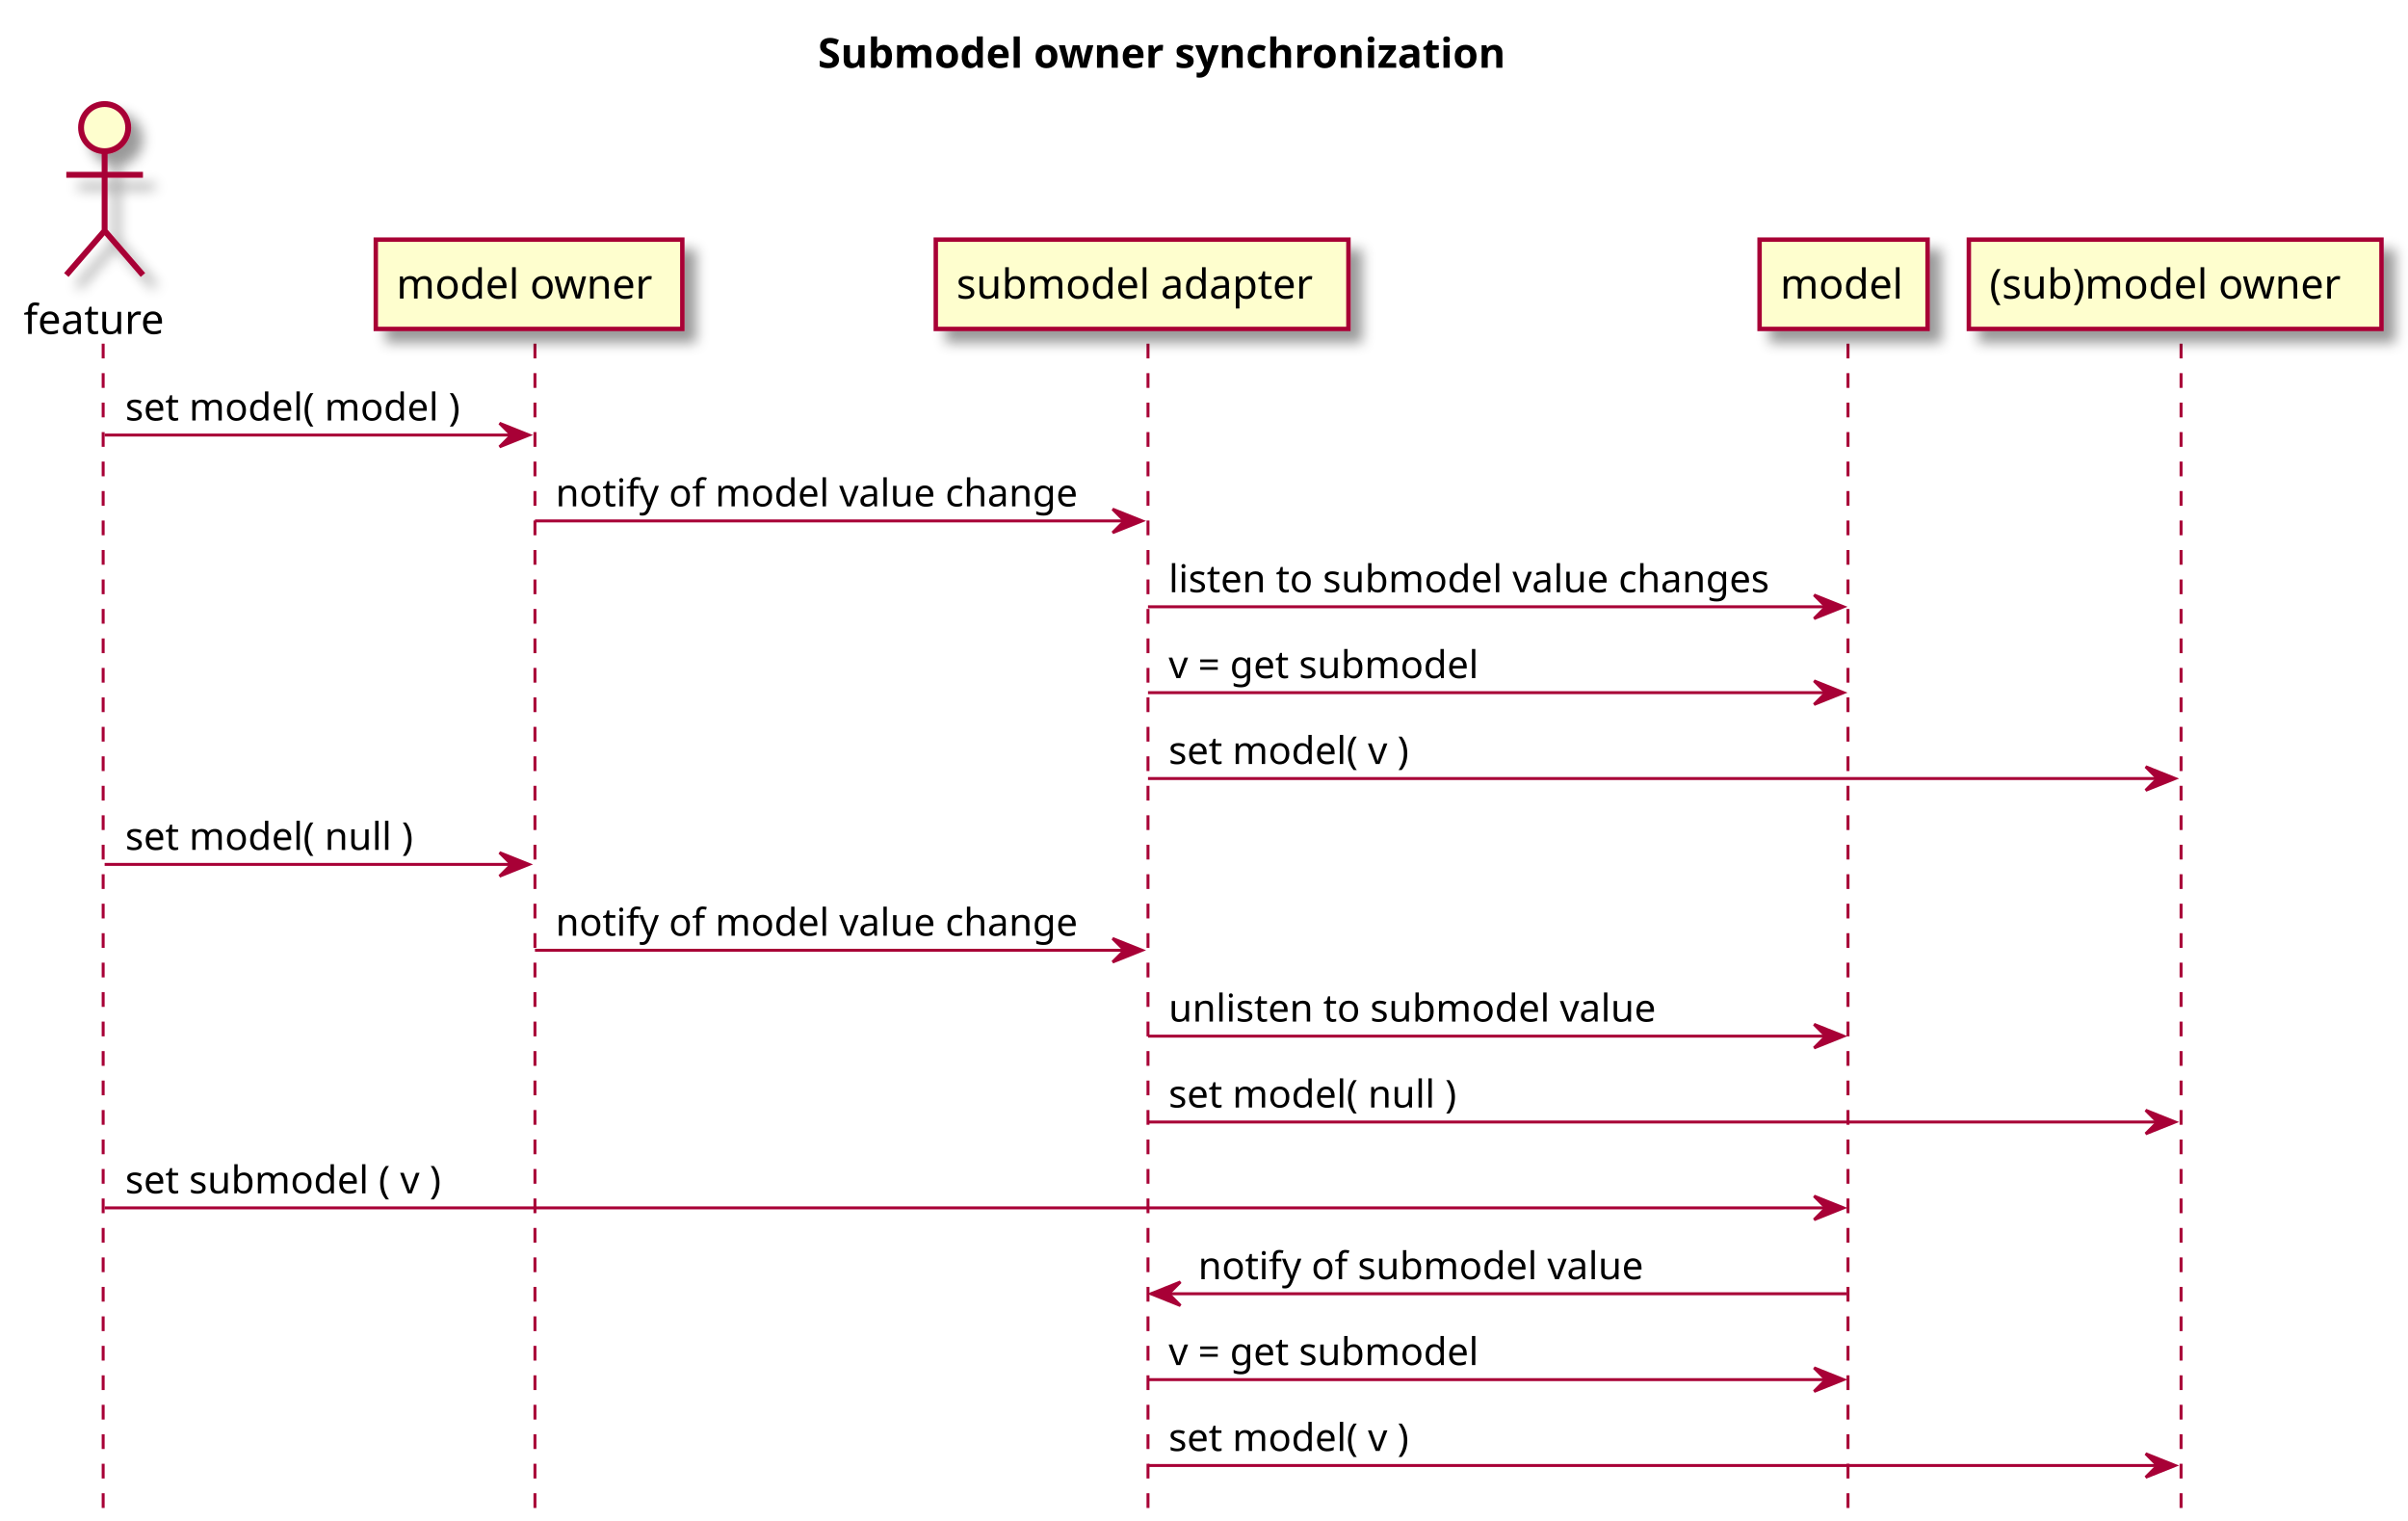
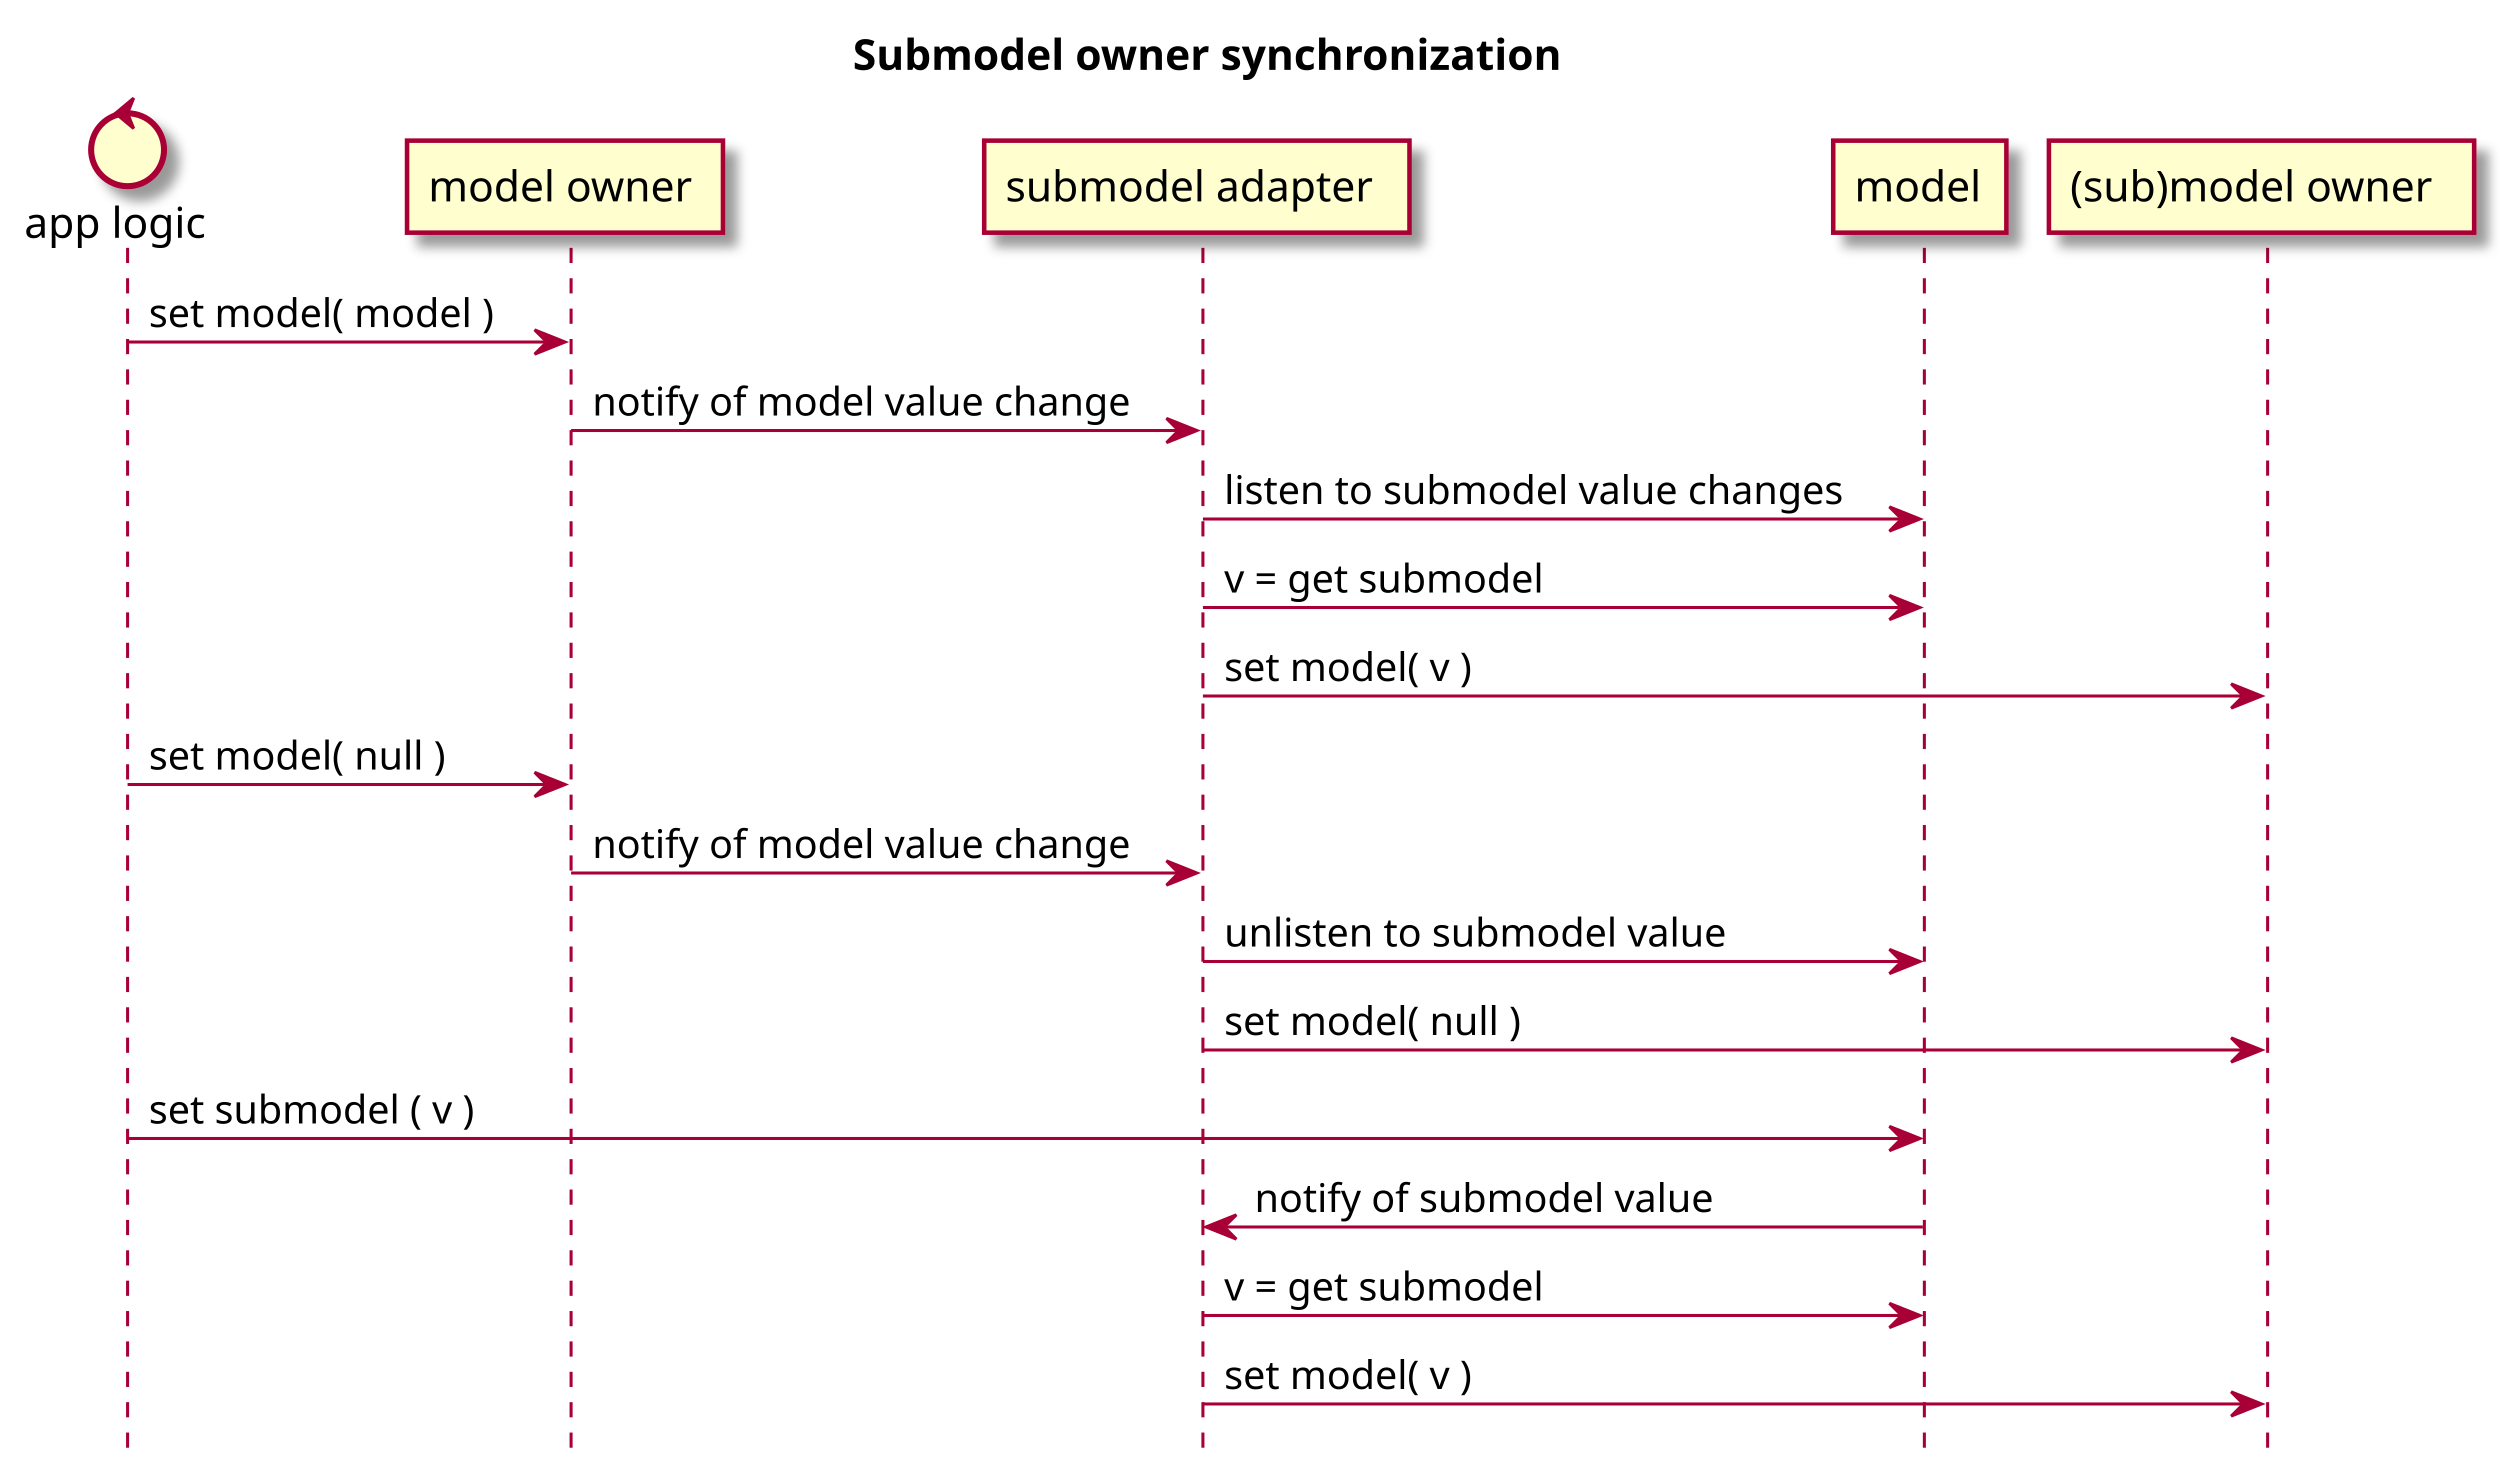
- <svg xmlns="http://www.w3.org/2000/svg" contentScriptType="application/ecmascript" contentStyleType="text/css" height="516px" preserveAspectRatio="none" style="width:817px;height:516px;" version="1.1" viewBox="0 0 817 516" width="817px" zoomAndPan="magnify">
+ <svg xmlns="http://www.w3.org/2000/svg" contentScriptType="application/ecmascript" contentStyleType="text/css" height="481px" preserveAspectRatio="none" style="width:823px;height:481px;" version="1.1" viewBox="0 0 823 481" width="823px" zoomAndPan="magnify">
  <defs>
-     <filter height="300%" id="ffx7gx8" width="300%" x="-1" y="-1">
+     <filter height="300%" id="frzyoxi" width="300%" x="-1" y="-1">
      <feGaussianBlur result="blurOut" stdDeviation="2.0" />
      <feColorMatrix in="blurOut" result="blurOut2" type="matrix" values="0 0 0 0 0 0 0 0 0 0 0 0 0 0 0 0 0 0 .4 0" />
      <feOffset dx="4.0" dy="4.0" in="blurOut2" result="blurOut3" />
      <feBlend in="SourceGraphic" in2="blurOut3" mode="normal" />
    </filter>
  </defs>
  <g>
-     <text fill="#000000" font-family="sans-serif" font-size="14" font-weight="bold" lengthAdjust="spacingAndGlyphs" textLength="265" x="277.5" y="22.995">Submodel owner synchronization</text>
-     <line style="stroke: #A80036; stroke-width: 1.0; stroke-dasharray: 5.0,5.0;" x1="35" x2="35" y1="116.594" y2="515.32" />
-     <line style="stroke: #A80036; stroke-width: 1.0; stroke-dasharray: 5.0,5.0;" x1="181.5" x2="181.5" y1="116.594" y2="515.32" />
-     <line style="stroke: #A80036; stroke-width: 1.0; stroke-dasharray: 5.0,5.0;" x1="389.5" x2="389.5" y1="116.594" y2="515.32" />
-     <line style="stroke: #A80036; stroke-width: 1.0; stroke-dasharray: 5.0,5.0;" x1="627" x2="627" y1="116.594" y2="515.32" />
-     <line style="stroke: #A80036; stroke-width: 1.0; stroke-dasharray: 5.0,5.0;" x1="740" x2="740" y1="116.594" y2="515.32" />
-     <text fill="#000000" font-family="sans-serif" font-size="14" lengthAdjust="spacingAndGlyphs" textLength="49" x="8" y="113.292">feature</text>
-     <ellipse cx="35.5" cy="43.297" fill="#FEFECE" filter="url(#ffx7gx8)" rx="8" ry="8" style="stroke: #A80036; stroke-width: 2.0;" />
-     <path d="M35.5,51.297 L35.5,78.297 M22.5,59.297 L48.5,59.297 M35.5,78.297 L22.5,93.297 M35.5,78.297 L48.5,93.297 " fill="#FEFECE" filter="url(#ffx7gx8)" style="stroke: #A80036; stroke-width: 2.0;" />
-     <rect fill="#FEFECE" filter="url(#ffx7gx8)" height="30.297" style="stroke: #A80036; stroke-width: 1.5;" width="104" x="127.5" y="81.297" />
-     <text fill="#000000" font-family="sans-serif" font-size="14" lengthAdjust="spacingAndGlyphs" textLength="90" x="134.5" y="101.292">model owner</text>
-     <rect fill="#FEFECE" filter="url(#ffx7gx8)" height="30.297" style="stroke: #A80036; stroke-width: 1.5;" width="140" x="317.5" y="81.297" />
-     <text fill="#000000" font-family="sans-serif" font-size="14" lengthAdjust="spacingAndGlyphs" textLength="126" x="324.5" y="101.292">submodel adapter</text>
-     <rect fill="#FEFECE" filter="url(#ffx7gx8)" height="30.297" style="stroke: #A80036; stroke-width: 1.5;" width="57" x="597" y="81.297" />
-     <text fill="#000000" font-family="sans-serif" font-size="14" lengthAdjust="spacingAndGlyphs" textLength="43" x="604" y="101.292">model</text>
-     <rect fill="#FEFECE" filter="url(#ffx7gx8)" height="30.297" style="stroke: #A80036; stroke-width: 1.5;" width="140" x="668" y="81.297" />
-     <text fill="#000000" font-family="sans-serif" font-size="14" lengthAdjust="spacingAndGlyphs" textLength="126" x="675" y="101.292">(sub)model owner</text>
-     <polygon fill="#A80036" points="169.5,143.594,179.5,147.594,169.5,151.594,173.5,147.594" style="stroke: #A80036; stroke-width: 1.0;" />
-     <line style="stroke: #A80036; stroke-width: 1.0;" x1="35.5" x2="175.5" y1="147.594" y2="147.594" />
-     <text fill="#000000" font-family="sans-serif" font-size="13" lengthAdjust="spacingAndGlyphs" textLength="122" x="42.5" y="142.661">set model( model )</text>
-     <polygon fill="#A80036" points="377.5,172.727,387.5,176.727,377.5,180.727,381.5,176.727" style="stroke: #A80036; stroke-width: 1.0;" />
-     <line style="stroke: #A80036; stroke-width: 1.0;" x1="181.5" x2="383.5" y1="176.727" y2="176.727" />
-     <text fill="#000000" font-family="sans-serif" font-size="13" lengthAdjust="spacingAndGlyphs" textLength="184" x="188.5" y="171.793">notify of model value change</text>
-     <polygon fill="#A80036" points="615.5,201.859,625.5,205.859,615.5,209.859,619.5,205.859" style="stroke: #A80036; stroke-width: 1.0;" />
-     <line style="stroke: #A80036; stroke-width: 1.0;" x1="389.5" x2="621.5" y1="205.859" y2="205.859" />
-     <text fill="#000000" font-family="sans-serif" font-size="13" lengthAdjust="spacingAndGlyphs" textLength="214" x="396.5" y="200.926">listen to submodel value changes</text>
-     <polygon fill="#A80036" points="615.5,230.992,625.5,234.992,615.5,238.992,619.5,234.992" style="stroke: #A80036; stroke-width: 1.0;" />
-     <line style="stroke: #A80036; stroke-width: 1.0;" x1="389.5" x2="621.5" y1="234.992" y2="234.992" />
-     <text fill="#000000" font-family="sans-serif" font-size="13" lengthAdjust="spacingAndGlyphs" textLength="114" x="396.5" y="230.059">v = get submodel</text>
-     <polygon fill="#A80036" points="728,260.125,738,264.125,728,268.125,732,264.125" style="stroke: #A80036; stroke-width: 1.0;" />
-     <line style="stroke: #A80036; stroke-width: 1.0;" x1="389.5" x2="734" y1="264.125" y2="264.125" />
-     <text fill="#000000" font-family="sans-serif" font-size="13" lengthAdjust="spacingAndGlyphs" textLength="89" x="396.5" y="259.192">set model( v )</text>
-     <polygon fill="#A80036" points="169.5,289.258,179.5,293.258,169.5,297.258,173.5,293.258" style="stroke: #A80036; stroke-width: 1.0;" />
-     <line style="stroke: #A80036; stroke-width: 1.0;" x1="35.5" x2="175.5" y1="293.258" y2="293.258" />
-     <text fill="#000000" font-family="sans-serif" font-size="13" lengthAdjust="spacingAndGlyphs" textLength="104" x="42.5" y="288.325">set model( null )</text>
-     <polygon fill="#A80036" points="377.5,318.391,387.5,322.391,377.5,326.391,381.5,322.391" style="stroke: #A80036; stroke-width: 1.0;" />
-     <line style="stroke: #A80036; stroke-width: 1.0;" x1="181.5" x2="383.5" y1="322.391" y2="322.391" />
-     <text fill="#000000" font-family="sans-serif" font-size="13" lengthAdjust="spacingAndGlyphs" textLength="184" x="188.5" y="317.457">notify of model value change</text>
-     <polygon fill="#A80036" points="615.5,347.523,625.5,351.523,615.5,355.523,619.5,351.523" style="stroke: #A80036; stroke-width: 1.0;" />
-     <line style="stroke: #A80036; stroke-width: 1.0;" x1="389.5" x2="621.5" y1="351.523" y2="351.523" />
-     <text fill="#000000" font-family="sans-serif" font-size="13" lengthAdjust="spacingAndGlyphs" textLength="172" x="396.5" y="346.59">unlisten to submodel value</text>
-     <polygon fill="#A80036" points="728,376.656,738,380.656,728,384.656,732,380.656" style="stroke: #A80036; stroke-width: 1.0;" />
-     <line style="stroke: #A80036; stroke-width: 1.0;" x1="389.5" x2="734" y1="380.656" y2="380.656" />
-     <text fill="#000000" font-family="sans-serif" font-size="13" lengthAdjust="spacingAndGlyphs" textLength="104" x="396.5" y="375.723">set model( null )</text>
-     <polygon fill="#A80036" points="615.5,405.789,625.5,409.789,615.5,413.789,619.5,409.789" style="stroke: #A80036; stroke-width: 1.0;" />
-     <line style="stroke: #A80036; stroke-width: 1.0;" x1="35.5" x2="621.5" y1="409.789" y2="409.789" />
-     <text fill="#000000" font-family="sans-serif" font-size="13" lengthAdjust="spacingAndGlyphs" textLength="116" x="42.5" y="404.856">set submodel ( v )</text>
-     <polygon fill="#A80036" points="400.5,434.922,390.5,438.922,400.5,442.922,396.5,438.922" style="stroke: #A80036; stroke-width: 1.0;" />
-     <line style="stroke: #A80036; stroke-width: 1.0;" x1="394.5" x2="626.5" y1="438.922" y2="438.922" />
-     <text fill="#000000" font-family="sans-serif" font-size="13" lengthAdjust="spacingAndGlyphs" textLength="156" x="406.5" y="433.989">notify of submodel value</text>
-     <polygon fill="#A80036" points="615.5,464.055,625.5,468.055,615.5,472.055,619.5,468.055" style="stroke: #A80036; stroke-width: 1.0;" />
-     <line style="stroke: #A80036; stroke-width: 1.0;" x1="389.5" x2="621.5" y1="468.055" y2="468.055" />
-     <text fill="#000000" font-family="sans-serif" font-size="13" lengthAdjust="spacingAndGlyphs" textLength="114" x="396.5" y="463.122">v = get submodel</text>
-     <polygon fill="#A80036" points="728,493.188,738,497.188,728,501.188,732,497.188" style="stroke: #A80036; stroke-width: 1.0;" />
-     <line style="stroke: #A80036; stroke-width: 1.0;" x1="389.5" x2="734" y1="497.188" y2="497.188" />
-     <text fill="#000000" font-family="sans-serif" font-size="13" lengthAdjust="spacingAndGlyphs" textLength="89" x="396.5" y="492.254">set model( v )</text>
+     <text fill="#000000" font-family="sans-serif" font-size="14" font-weight="bold" lengthAdjust="spacingAndGlyphs" textLength="265" x="280.75" y="22.995">Submodel owner synchronization</text>
+     <line style="stroke: #A80036; stroke-width: 1.0; stroke-dasharray: 5.0,5.0;" x1="42" x2="42" y1="81.594" y2="480.32" />
+     <line style="stroke: #A80036; stroke-width: 1.0; stroke-dasharray: 5.0,5.0;" x1="188" x2="188" y1="81.594" y2="480.32" />
+     <line style="stroke: #A80036; stroke-width: 1.0; stroke-dasharray: 5.0,5.0;" x1="396" x2="396" y1="81.594" y2="480.32" />
+     <line style="stroke: #A80036; stroke-width: 1.0; stroke-dasharray: 5.0,5.0;" x1="633.5" x2="633.5" y1="81.594" y2="480.32" />
+     <line style="stroke: #A80036; stroke-width: 1.0; stroke-dasharray: 5.0,5.0;" x1="746.5" x2="746.5" y1="81.594" y2="480.32" />
+     <text fill="#000000" font-family="sans-serif" font-size="14" lengthAdjust="spacingAndGlyphs" textLength="62" x="8" y="78.292">app logic</text>
+     <ellipse cx="42" cy="49.297" fill="#FEFECE" filter="url(#frzyoxi)" rx="12" ry="12" style="stroke: #A80036; stroke-width: 2.0;" />
+     <polygon fill="#A80036" points="38,37.297,44,32.297,42,37.297,44,42.297,38,37.297" style="stroke: #A80036; stroke-width: 1.0;" />
+     <rect fill="#FEFECE" filter="url(#frzyoxi)" height="30.297" style="stroke: #A80036; stroke-width: 1.5;" width="104" x="134" y="46.297" />
+     <text fill="#000000" font-family="sans-serif" font-size="14" lengthAdjust="spacingAndGlyphs" textLength="90" x="141" y="66.292">model owner</text>
+     <rect fill="#FEFECE" filter="url(#frzyoxi)" height="30.297" style="stroke: #A80036; stroke-width: 1.5;" width="140" x="324" y="46.297" />
+     <text fill="#000000" font-family="sans-serif" font-size="14" lengthAdjust="spacingAndGlyphs" textLength="126" x="331" y="66.292">submodel adapter</text>
+     <rect fill="#FEFECE" filter="url(#frzyoxi)" height="30.297" style="stroke: #A80036; stroke-width: 1.5;" width="57" x="603.5" y="46.297" />
+     <text fill="#000000" font-family="sans-serif" font-size="14" lengthAdjust="spacingAndGlyphs" textLength="43" x="610.5" y="66.292">model</text>
+     <rect fill="#FEFECE" filter="url(#frzyoxi)" height="30.297" style="stroke: #A80036; stroke-width: 1.5;" width="140" x="674.5" y="46.297" />
+     <text fill="#000000" font-family="sans-serif" font-size="14" lengthAdjust="spacingAndGlyphs" textLength="126" x="681.5" y="66.292">(sub)model owner</text>
+     <polygon fill="#A80036" points="176,108.594,186,112.594,176,116.594,180,112.594" style="stroke: #A80036; stroke-width: 1.0;" />
+     <line style="stroke: #A80036; stroke-width: 1.0;" x1="42" x2="182" y1="112.594" y2="112.594" />
+     <text fill="#000000" font-family="sans-serif" font-size="13" lengthAdjust="spacingAndGlyphs" textLength="122" x="49" y="107.661">set model( model )</text>
+     <polygon fill="#A80036" points="384,137.727,394,141.727,384,145.727,388,141.727" style="stroke: #A80036; stroke-width: 1.0;" />
+     <line style="stroke: #A80036; stroke-width: 1.0;" x1="188" x2="390" y1="141.727" y2="141.727" />
+     <text fill="#000000" font-family="sans-serif" font-size="13" lengthAdjust="spacingAndGlyphs" textLength="184" x="195" y="136.793">notify of model value change</text>
+     <polygon fill="#A80036" points="622,166.859,632,170.859,622,174.859,626,170.859" style="stroke: #A80036; stroke-width: 1.0;" />
+     <line style="stroke: #A80036; stroke-width: 1.0;" x1="396" x2="628" y1="170.859" y2="170.859" />
+     <text fill="#000000" font-family="sans-serif" font-size="13" lengthAdjust="spacingAndGlyphs" textLength="214" x="403" y="165.926">listen to submodel value changes</text>
+     <polygon fill="#A80036" points="622,195.992,632,199.992,622,203.992,626,199.992" style="stroke: #A80036; stroke-width: 1.0;" />
+     <line style="stroke: #A80036; stroke-width: 1.0;" x1="396" x2="628" y1="199.992" y2="199.992" />
+     <text fill="#000000" font-family="sans-serif" font-size="13" lengthAdjust="spacingAndGlyphs" textLength="114" x="403" y="195.059">v = get submodel</text>
+     <polygon fill="#A80036" points="734.5,225.125,744.5,229.125,734.5,233.125,738.5,229.125" style="stroke: #A80036; stroke-width: 1.0;" />
+     <line style="stroke: #A80036; stroke-width: 1.0;" x1="396" x2="740.5" y1="229.125" y2="229.125" />
+     <text fill="#000000" font-family="sans-serif" font-size="13" lengthAdjust="spacingAndGlyphs" textLength="89" x="403" y="224.192">set model( v )</text>
+     <polygon fill="#A80036" points="176,254.258,186,258.258,176,262.258,180,258.258" style="stroke: #A80036; stroke-width: 1.0;" />
+     <line style="stroke: #A80036; stroke-width: 1.0;" x1="42" x2="182" y1="258.258" y2="258.258" />
+     <text fill="#000000" font-family="sans-serif" font-size="13" lengthAdjust="spacingAndGlyphs" textLength="104" x="49" y="253.325">set model( null )</text>
+     <polygon fill="#A80036" points="384,283.391,394,287.391,384,291.391,388,287.391" style="stroke: #A80036; stroke-width: 1.0;" />
+     <line style="stroke: #A80036; stroke-width: 1.0;" x1="188" x2="390" y1="287.391" y2="287.391" />
+     <text fill="#000000" font-family="sans-serif" font-size="13" lengthAdjust="spacingAndGlyphs" textLength="184" x="195" y="282.457">notify of model value change</text>
+     <polygon fill="#A80036" points="622,312.523,632,316.523,622,320.523,626,316.523" style="stroke: #A80036; stroke-width: 1.0;" />
+     <line style="stroke: #A80036; stroke-width: 1.0;" x1="396" x2="628" y1="316.523" y2="316.523" />
+     <text fill="#000000" font-family="sans-serif" font-size="13" lengthAdjust="spacingAndGlyphs" textLength="172" x="403" y="311.59">unlisten to submodel value</text>
+     <polygon fill="#A80036" points="734.5,341.656,744.5,345.656,734.5,349.656,738.5,345.656" style="stroke: #A80036; stroke-width: 1.0;" />
+     <line style="stroke: #A80036; stroke-width: 1.0;" x1="396" x2="740.5" y1="345.656" y2="345.656" />
+     <text fill="#000000" font-family="sans-serif" font-size="13" lengthAdjust="spacingAndGlyphs" textLength="104" x="403" y="340.723">set model( null )</text>
+     <polygon fill="#A80036" points="622,370.789,632,374.789,622,378.789,626,374.789" style="stroke: #A80036; stroke-width: 1.0;" />
+     <line style="stroke: #A80036; stroke-width: 1.0;" x1="42" x2="628" y1="374.789" y2="374.789" />
+     <text fill="#000000" font-family="sans-serif" font-size="13" lengthAdjust="spacingAndGlyphs" textLength="116" x="49" y="369.856">set submodel ( v )</text>
+     <polygon fill="#A80036" points="407,399.922,397,403.922,407,407.922,403,403.922" style="stroke: #A80036; stroke-width: 1.0;" />
+     <line style="stroke: #A80036; stroke-width: 1.0;" x1="401" x2="633" y1="403.922" y2="403.922" />
+     <text fill="#000000" font-family="sans-serif" font-size="13" lengthAdjust="spacingAndGlyphs" textLength="156" x="413" y="398.989">notify of submodel value</text>
+     <polygon fill="#A80036" points="622,429.055,632,433.055,622,437.055,626,433.055" style="stroke: #A80036; stroke-width: 1.0;" />
+     <line style="stroke: #A80036; stroke-width: 1.0;" x1="396" x2="628" y1="433.055" y2="433.055" />
+     <text fill="#000000" font-family="sans-serif" font-size="13" lengthAdjust="spacingAndGlyphs" textLength="114" x="403" y="428.122">v = get submodel</text>
+     <polygon fill="#A80036" points="734.5,458.188,744.5,462.188,734.5,466.188,738.5,462.188" style="stroke: #A80036; stroke-width: 1.0;" />
+     <line style="stroke: #A80036; stroke-width: 1.0;" x1="396" x2="740.5" y1="462.188" y2="462.188" />
+     <text fill="#000000" font-family="sans-serif" font-size="13" lengthAdjust="spacingAndGlyphs" textLength="89" x="403" y="457.254">set model( v )</text>
  </g>
</svg>
